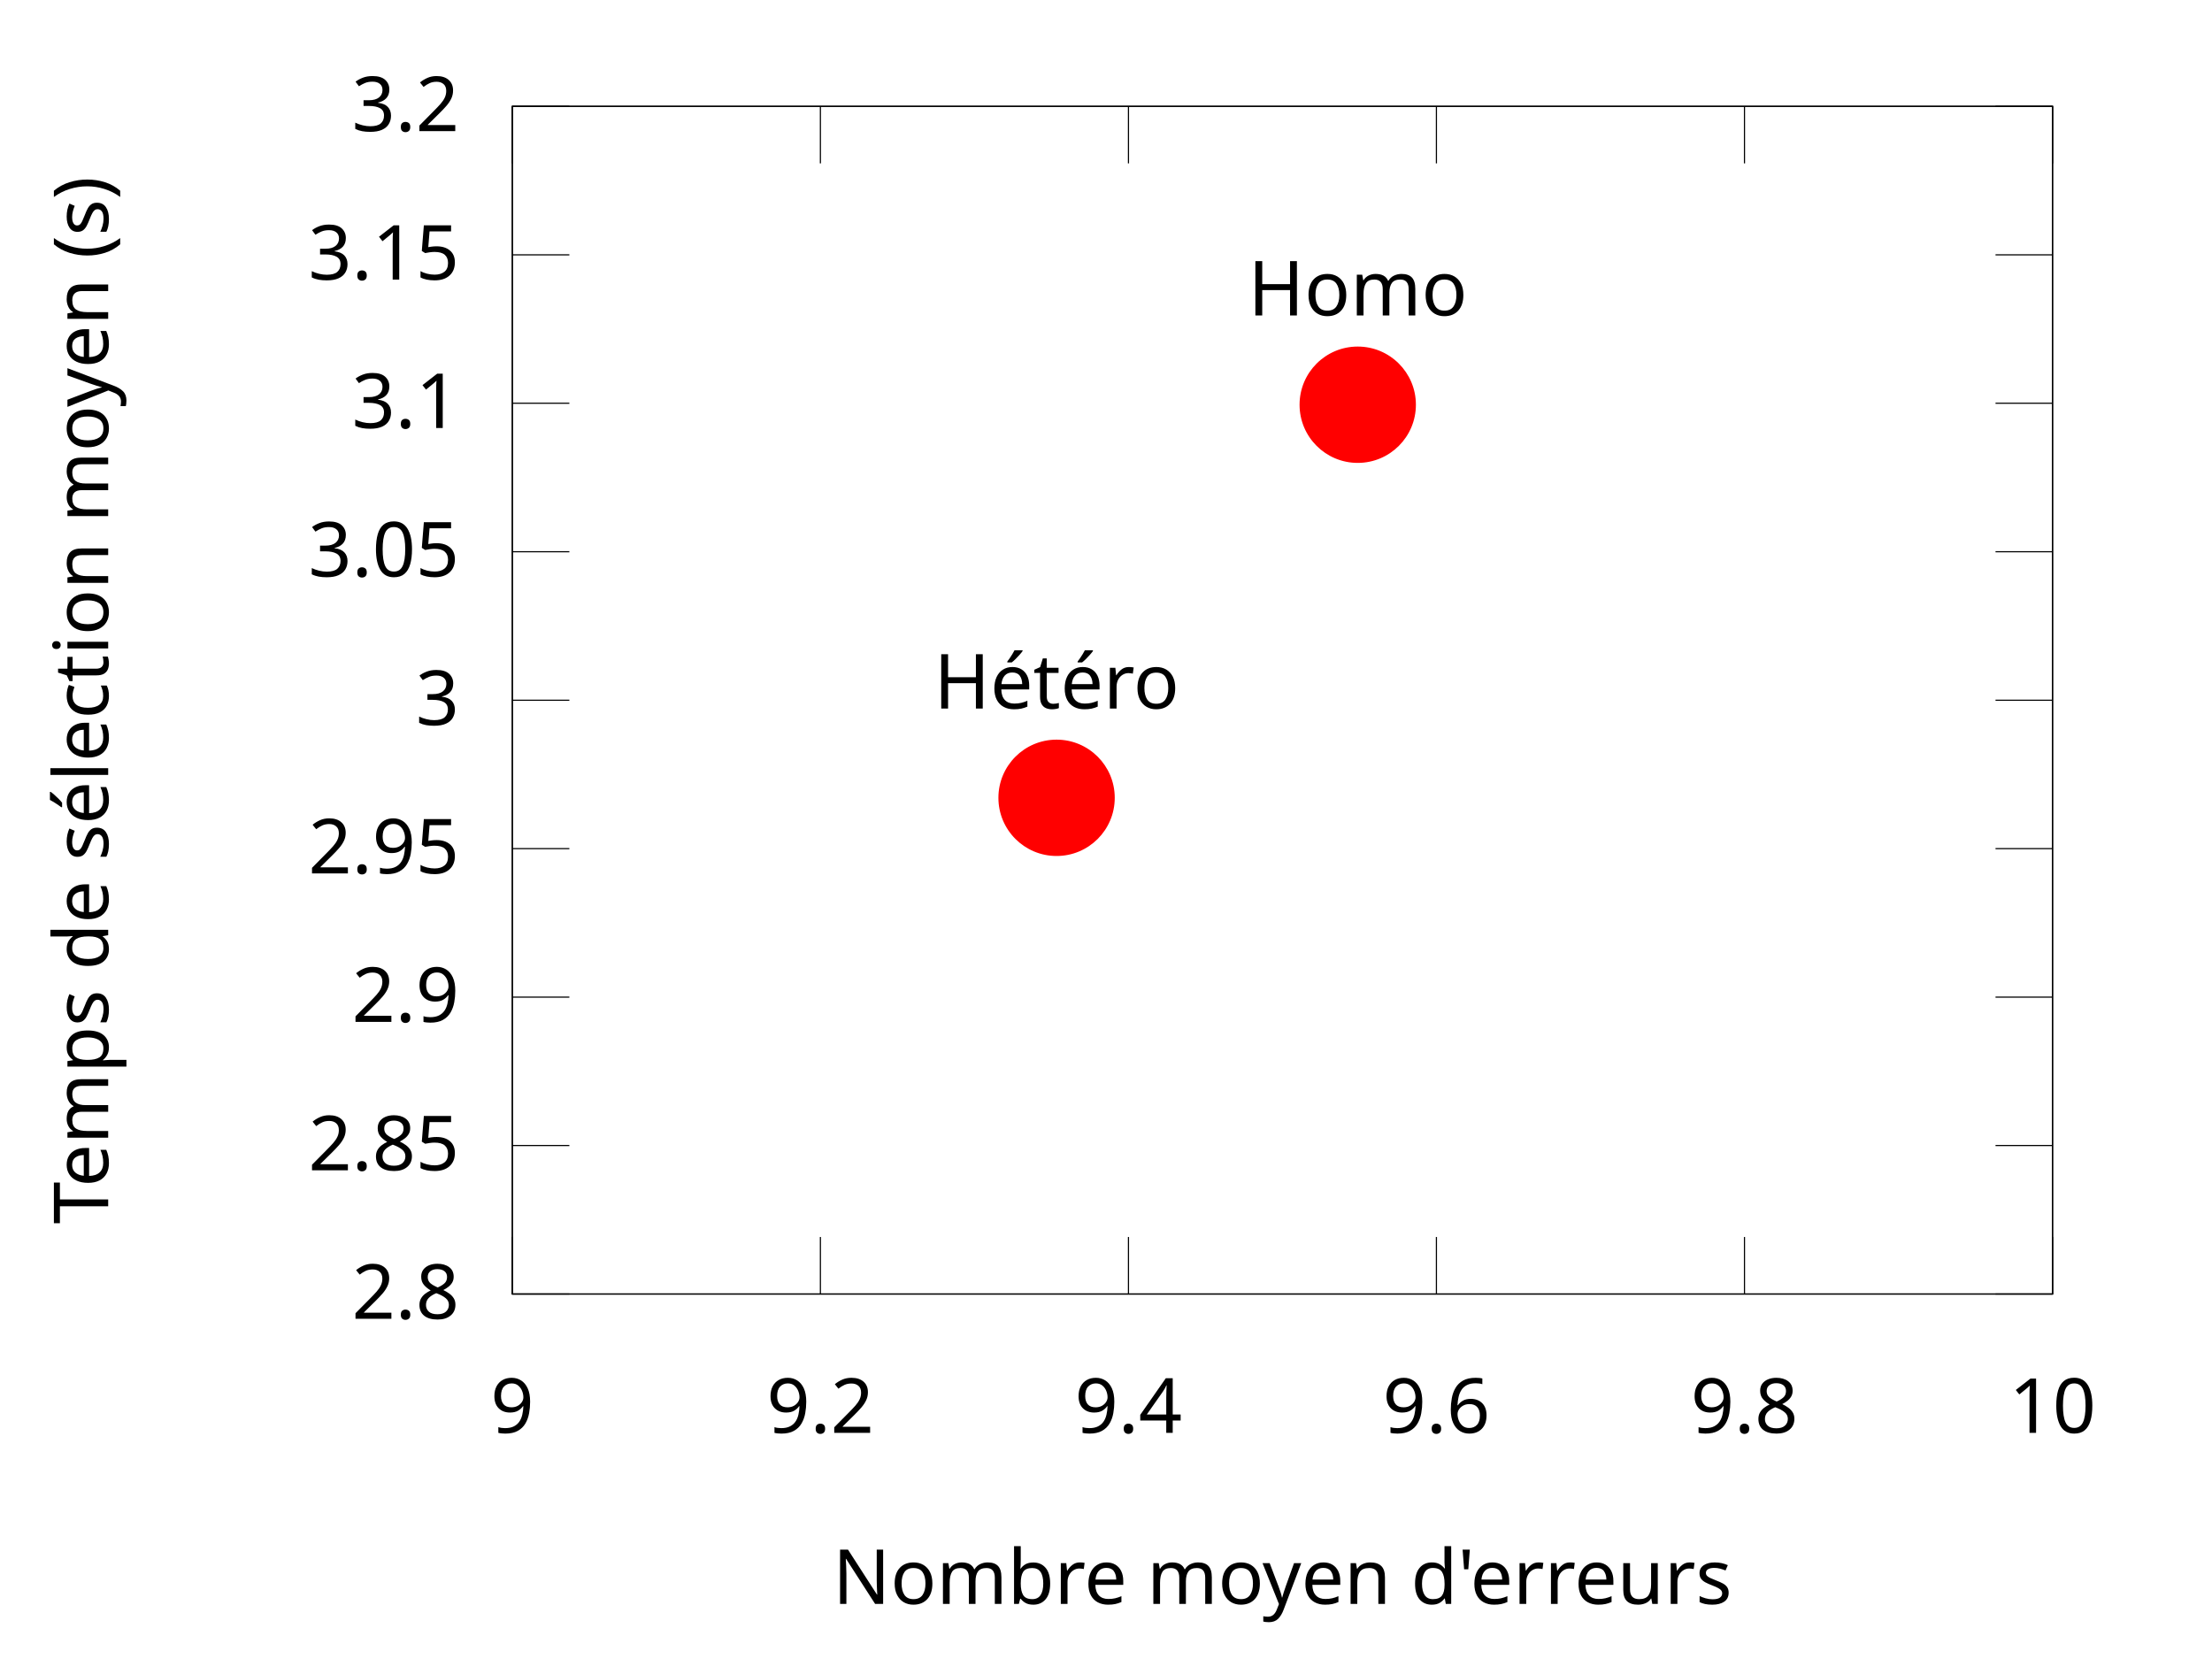
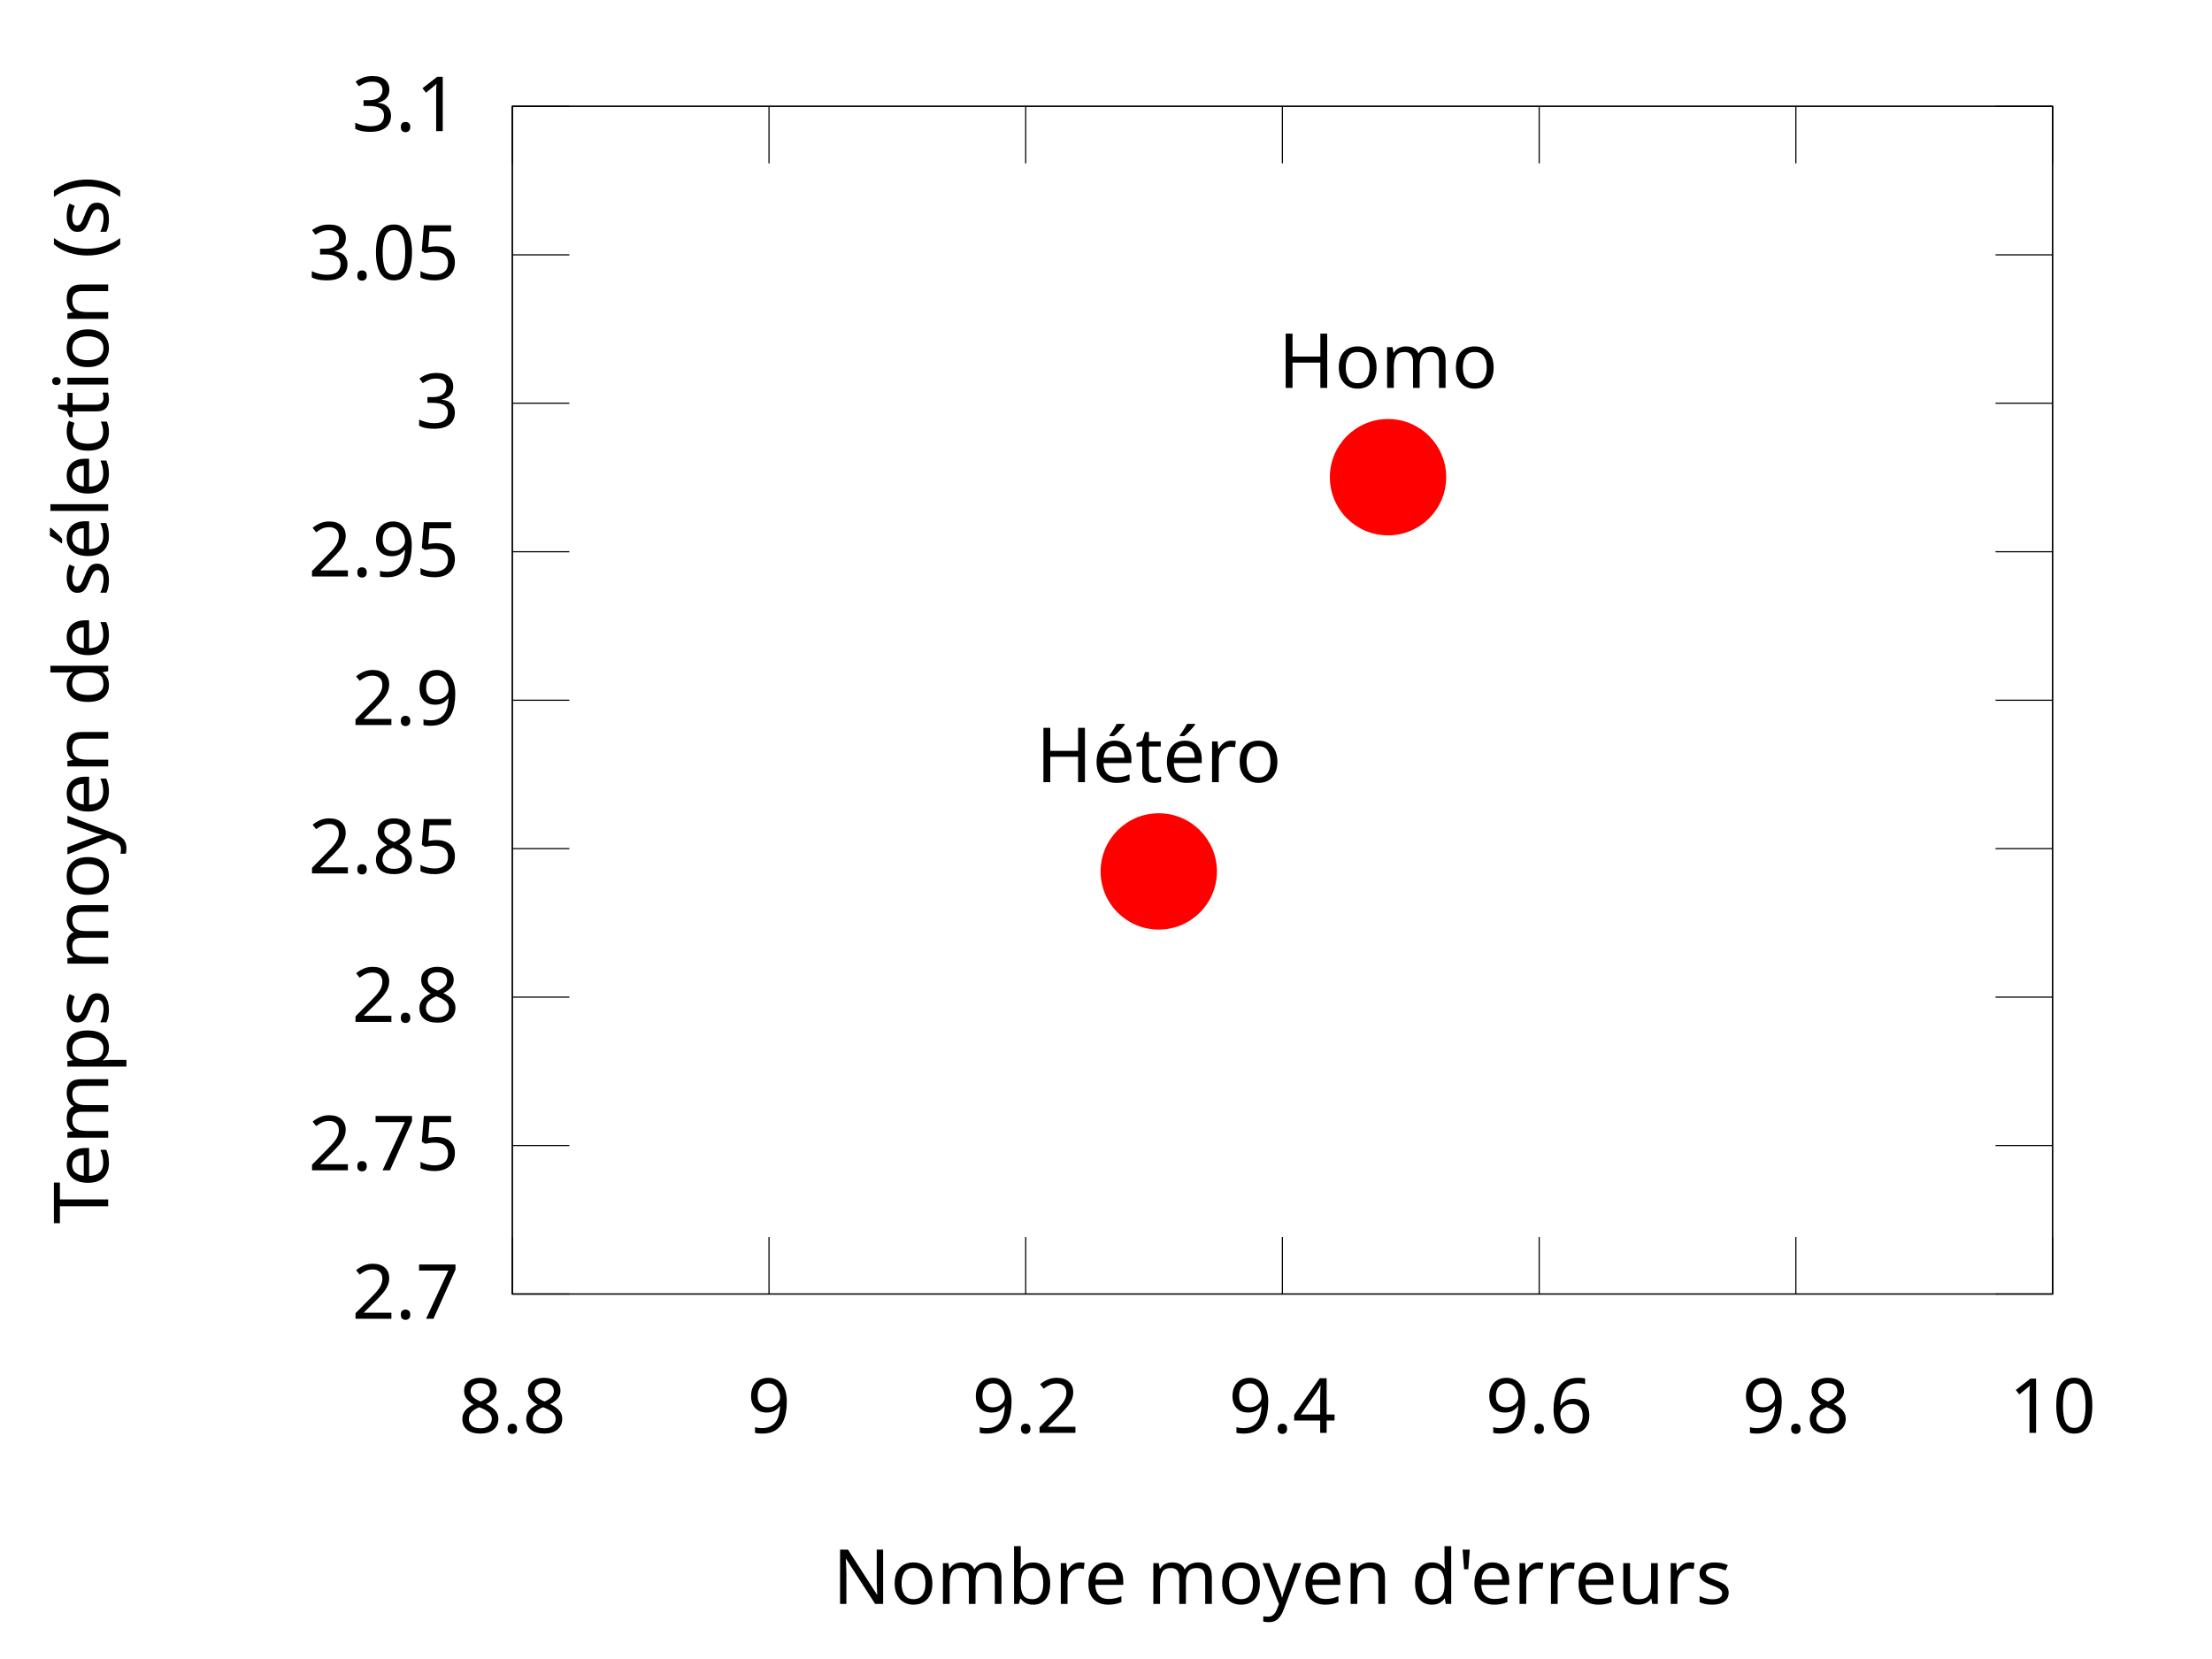
<svg xmlns="http://www.w3.org/2000/svg" xmlns:xlink="http://www.w3.org/1999/xlink" width="1920" height="1440" viewBox="0 0 1920 1440">
  <g id="gnuplot_canvas">
    <rect x="0" y="0" width="1920" height="1440" fill="none" />
    <defs>
      <circle id="gpDot" r="0.5" stroke-width="0.5" />
      <path id="gpPt0" stroke-width="0.040" stroke="currentColor" d="M-1,0 h2 M0,-1 v2" />
      <path id="gpPt1" stroke-width="0.040" stroke="currentColor" d="M-1,-1 L1,1 M1,-1 L-1,1" />
      <path id="gpPt2" stroke-width="0.040" stroke="currentColor" d="M-1,0 L1,0 M0,-1 L0,1 M-1,-1 L1,1 M-1,1 L1,-1" />
      <rect id="gpPt3" stroke-width="0.040" stroke="currentColor" x="-1" y="-1" width="2" height="2" />
      <rect id="gpPt4" stroke-width="0.040" stroke="currentColor" fill="currentColor" x="-1" y="-1" width="2" height="2" />
      <circle id="gpPt5" stroke-width="0.040" stroke="currentColor" cx="0" cy="0" r="1" />
      <use xlink:href="#gpPt5" id="gpPt6" fill="currentColor" stroke="none" />
      <path id="gpPt7" stroke-width="0.040" stroke="currentColor" d="M0,-1.33 L-1.33,0.67 L1.33,0.67 z" />
      <use xlink:href="#gpPt7" id="gpPt8" fill="currentColor" stroke="none" />
      <use xlink:href="#gpPt7" id="gpPt9" stroke="currentColor" transform="rotate(180)" />
      <use xlink:href="#gpPt9" id="gpPt10" fill="currentColor" stroke="none" />
      <use xlink:href="#gpPt3" id="gpPt11" stroke="currentColor" transform="rotate(45)" />
      <use xlink:href="#gpPt11" id="gpPt12" fill="currentColor" stroke="none" />
      <path id="gpPt13" stroke-width="0.040" stroke="currentColor" d="M0,1.330 L1.265,0.411 L0.782,-1.067 L-0.782,-1.076 L-1.265,0.411 z" />
      <use xlink:href="#gpPt13" id="gpPt14" fill="currentColor" stroke="none" />
      <filter id="textbox" filterUnits="objectBoundingBox" x="0" y="0" height="1" width="1">
        <feFlood flood-color="white" flood-opacity="1" result="bgnd" />
        <feComposite in="SourceGraphic" in2="bgnd" operator="atop" />
      </filter>
      <filter id="greybox" filterUnits="objectBoundingBox" x="0" y="0" height="1" width="1">
        <feFlood flood-color="lightgrey" flood-opacity="1" result="grey" />
        <feComposite in="SourceGraphic" in2="grey" operator="atop" />
      </filter>
    </defs>
    <g fill="none" color="white" stroke="currentColor" stroke-width="1.00" stroke-linecap="butt" stroke-linejoin="miter">
</g>
    <g fill="none" color="black" stroke="currentColor" stroke-width="1.00" stroke-linecap="butt" stroke-linejoin="miter">
      <path stroke="black" d="M444.7,1123.2 L494.2,1123.2 M1781.6,1123.2 L1732.1,1123.2  " />
      <g transform="translate(398.6,1144.7)" stroke="none" fill="black" font-family="Verdana" font-size="66.00" text-anchor="end">
        <text>
-           <tspan font-family="Verdana"> 2.8</tspan>
+           <tspan font-family="Verdana"> 2.7</tspan>
        </text>
      </g>
    </g>
    <g fill="none" color="black" stroke="currentColor" stroke-width="1.00" stroke-linecap="butt" stroke-linejoin="miter">
      <path stroke="black" d="M444.7,994.3 L494.2,994.3 M1781.6,994.3 L1732.1,994.3  " />
      <g transform="translate(398.6,1015.8)" stroke="none" fill="black" font-family="Verdana" font-size="66.00" text-anchor="end">
        <text>
-           <tspan font-family="Verdana"> 2.85</tspan>
+           <tspan font-family="Verdana"> 2.75</tspan>
        </text>
      </g>
    </g>
    <g fill="none" color="black" stroke="currentColor" stroke-width="1.00" stroke-linecap="butt" stroke-linejoin="miter">
      <path stroke="black" d="M444.7,865.5 L494.2,865.5 M1781.6,865.5 L1732.1,865.5  " />
      <g transform="translate(398.6,887.0)" stroke="none" fill="black" font-family="Verdana" font-size="66.00" text-anchor="end">
        <text>
-           <tspan font-family="Verdana"> 2.9</tspan>
+           <tspan font-family="Verdana"> 2.8</tspan>
        </text>
      </g>
    </g>
    <g fill="none" color="black" stroke="currentColor" stroke-width="1.00" stroke-linecap="butt" stroke-linejoin="miter">
      <path stroke="black" d="M444.7,736.6 L494.2,736.6 M1781.6,736.6 L1732.1,736.6  " />
      <g transform="translate(398.6,758.1)" stroke="none" fill="black" font-family="Verdana" font-size="66.00" text-anchor="end">
        <text>
-           <tspan font-family="Verdana"> 2.95</tspan>
+           <tspan font-family="Verdana"> 2.85</tspan>
        </text>
      </g>
    </g>
    <g fill="none" color="black" stroke="currentColor" stroke-width="1.00" stroke-linecap="butt" stroke-linejoin="miter">
      <path stroke="black" d="M444.7,607.8 L494.2,607.8 M1781.6,607.8 L1732.1,607.8  " />
      <g transform="translate(398.6,629.3)" stroke="none" fill="black" font-family="Verdana" font-size="66.00" text-anchor="end">
        <text>
-           <tspan font-family="Verdana"> 3</tspan>
+           <tspan font-family="Verdana"> 2.9</tspan>
        </text>
      </g>
    </g>
    <g fill="none" color="black" stroke="currentColor" stroke-width="1.00" stroke-linecap="butt" stroke-linejoin="miter">
      <path stroke="black" d="M444.7,478.9 L494.2,478.9 M1781.6,478.9 L1732.1,478.9  " />
      <g transform="translate(398.6,500.4)" stroke="none" fill="black" font-family="Verdana" font-size="66.00" text-anchor="end">
        <text>
-           <tspan font-family="Verdana"> 3.05</tspan>
+           <tspan font-family="Verdana"> 2.95</tspan>
        </text>
      </g>
    </g>
    <g fill="none" color="black" stroke="currentColor" stroke-width="1.00" stroke-linecap="butt" stroke-linejoin="miter">
      <path stroke="black" d="M444.7,350.0 L494.2,350.0 M1781.6,350.0 L1732.1,350.0  " />
      <g transform="translate(398.6,371.5)" stroke="none" fill="black" font-family="Verdana" font-size="66.00" text-anchor="end">
        <text>
-           <tspan font-family="Verdana"> 3.1</tspan>
+           <tspan font-family="Verdana"> 3</tspan>
        </text>
      </g>
    </g>
    <g fill="none" color="black" stroke="currentColor" stroke-width="1.00" stroke-linecap="butt" stroke-linejoin="miter">
      <path stroke="black" d="M444.7,221.2 L494.2,221.2 M1781.6,221.2 L1732.1,221.2  " />
      <g transform="translate(398.6,242.7)" stroke="none" fill="black" font-family="Verdana" font-size="66.00" text-anchor="end">
        <text>
-           <tspan font-family="Verdana"> 3.15</tspan>
+           <tspan font-family="Verdana"> 3.05</tspan>
        </text>
      </g>
    </g>
    <g fill="none" color="black" stroke="currentColor" stroke-width="1.00" stroke-linecap="butt" stroke-linejoin="miter">
      <path stroke="black" d="M444.7,92.3 L494.2,92.3 M1781.6,92.3 L1732.1,92.3  " />
      <g transform="translate(398.6,113.8)" stroke="none" fill="black" font-family="Verdana" font-size="66.00" text-anchor="end">
        <text>
-           <tspan font-family="Verdana"> 3.2</tspan>
+           <tspan font-family="Verdana"> 3.1</tspan>
        </text>
      </g>
    </g>
    <g fill="none" color="black" stroke="currentColor" stroke-width="1.00" stroke-linecap="butt" stroke-linejoin="miter">
      <path stroke="black" d="M444.7,1123.2 L444.7,1073.7 M444.7,92.3 L444.7,141.8  " />
      <g transform="translate(444.7,1243.7)" stroke="none" fill="black" font-family="Verdana" font-size="66.00" text-anchor="middle">
        <text>
+           <tspan font-family="Verdana"> 8.8</tspan>
+         </text>
+       </g>
+     </g>
+     <g fill="none" color="black" stroke="currentColor" stroke-width="1.00" stroke-linecap="butt" stroke-linejoin="miter">
+       <path stroke="black" d="M667.5,1123.2 L667.5,1073.7 M667.5,92.3 L667.5,141.8  " />
+       <g transform="translate(667.5,1243.7)" stroke="none" fill="black" font-family="Verdana" font-size="66.00" text-anchor="middle">
+         <text>
          <tspan font-family="Verdana"> 9</tspan>
        </text>
      </g>
    </g>
    <g fill="none" color="black" stroke="currentColor" stroke-width="1.00" stroke-linecap="butt" stroke-linejoin="miter">
-       <path stroke="black" d="M712.1,1123.2 L712.1,1073.7 M712.1,92.3 L712.1,141.8  " />
-       <g transform="translate(712.1,1243.7)" stroke="none" fill="black" font-family="Verdana" font-size="66.00" text-anchor="middle">
+       <path stroke="black" d="M890.3,1123.2 L890.3,1073.7 M890.3,92.3 L890.3,141.8  " />
+       <g transform="translate(890.3,1243.7)" stroke="none" fill="black" font-family="Verdana" font-size="66.00" text-anchor="middle">
        <text>
          <tspan font-family="Verdana"> 9.2</tspan>
        </text>
      </g>
    </g>
    <g fill="none" color="black" stroke="currentColor" stroke-width="1.00" stroke-linecap="butt" stroke-linejoin="miter">
-       <path stroke="black" d="M979.5,1123.2 L979.5,1073.7 M979.5,92.3 L979.5,141.8  " />
-       <g transform="translate(979.5,1243.7)" stroke="none" fill="black" font-family="Verdana" font-size="66.00" text-anchor="middle">
+       <path stroke="black" d="M1113.1,1123.2 L1113.1,1073.7 M1113.1,92.3 L1113.1,141.8  " />
+       <g transform="translate(1113.1,1243.7)" stroke="none" fill="black" font-family="Verdana" font-size="66.00" text-anchor="middle">
        <text>
          <tspan font-family="Verdana"> 9.4</tspan>
        </text>
      </g>
    </g>
    <g fill="none" color="black" stroke="currentColor" stroke-width="1.00" stroke-linecap="butt" stroke-linejoin="miter">
-       <path stroke="black" d="M1246.8,1123.2 L1246.8,1073.7 M1246.8,92.3 L1246.8,141.8  " />
-       <g transform="translate(1246.8,1243.7)" stroke="none" fill="black" font-family="Verdana" font-size="66.00" text-anchor="middle">
+       <path stroke="black" d="M1336.0,1123.2 L1336.0,1073.7 M1336.0,92.3 L1336.0,141.8  " />
+       <g transform="translate(1336.0,1243.7)" stroke="none" fill="black" font-family="Verdana" font-size="66.00" text-anchor="middle">
        <text>
          <tspan font-family="Verdana"> 9.6</tspan>
        </text>
      </g>
    </g>
    <g fill="none" color="black" stroke="currentColor" stroke-width="1.00" stroke-linecap="butt" stroke-linejoin="miter">
-       <path stroke="black" d="M1514.2,1123.2 L1514.2,1073.7 M1514.2,92.3 L1514.2,141.8  " />
-       <g transform="translate(1514.2,1243.7)" stroke="none" fill="black" font-family="Verdana" font-size="66.00" text-anchor="middle">
+       <path stroke="black" d="M1558.8,1123.2 L1558.8,1073.7 M1558.8,92.3 L1558.8,141.8  " />
+       <g transform="translate(1558.8,1243.7)" stroke="none" fill="black" font-family="Verdana" font-size="66.00" text-anchor="middle">
        <text>
          <tspan font-family="Verdana"> 9.8</tspan>
        </text>
      </g>
    </g>
    <g fill="none" color="black" stroke="currentColor" stroke-width="1.00" stroke-linecap="butt" stroke-linejoin="miter">
      <path stroke="black" d="M1781.6,1123.2 L1781.6,1073.7 M1781.6,92.3 L1781.6,141.8  " />
      <g transform="translate(1781.6,1243.7)" stroke="none" fill="black" font-family="Verdana" font-size="66.00" text-anchor="middle">
        <text>
          <tspan font-family="Verdana"> 10</tspan>
        </text>
      </g>
    </g>
    <g fill="none" color="black" stroke="currentColor" stroke-width="1.00" stroke-linecap="butt" stroke-linejoin="miter">
</g>
    <g fill="none" color="black" stroke="currentColor" stroke-width="1.00" stroke-linecap="butt" stroke-linejoin="miter">
      <path stroke="black" d="M444.7,92.3 L444.7,1123.2 L1781.6,1123.2 L1781.6,92.3 L444.7,92.3 Z  " />
    </g>
    <g fill="none" color="black" stroke="currentColor" stroke-width="1.00" stroke-linecap="butt" stroke-linejoin="miter">
      <g transform="translate(93.9,607.8) rotate(270)" stroke="none" fill="black" font-family="Verdana" font-size="66.00" text-anchor="middle">
        <text>
-           <tspan font-family="Verdana">Temps de sélection moyen (s)</tspan>
+           <tspan font-family="Verdana">Temps moyen de sélection (s)</tspan>
        </text>
      </g>
    </g>
    <g fill="none" color="black" stroke="currentColor" stroke-width="1.00" stroke-linecap="butt" stroke-linejoin="miter">
      <g transform="translate(1113.1,1392.2)" stroke="none" fill="black" font-family="Verdana" font-size="66.00" text-anchor="middle">
        <text>
          <tspan font-family="Verdana">Nombre moyen d'erreurs</tspan>
        </text>
      </g>
    </g>
    <g fill="none" color="black" stroke="currentColor" stroke-width="1.00" stroke-linecap="butt" stroke-linejoin="miter">
</g>
    <g id="gnuplot_plot_1">
      <g fill="none" color="black" stroke="currentColor" stroke-width="1.00" stroke-linecap="butt" stroke-linejoin="miter">
-         <use xlink:href="#gpPt6" transform="translate(1178.5,351.3) scale(49.50)" color="rgb(255,   0,   0)" />
-         <use xlink:href="#gpPt6" transform="translate(917.1,692.5) scale(49.50)" color="rgb(255,   0,   0)" />
+         <use xlink:href="#gpPt6" transform="translate(1204.8,414.2) scale(49.50)" color="rgb(255,   0,   0)" />
+         <use xlink:href="#gpPt6" transform="translate(1005.8,756.4) scale(49.50)" color="rgb(255,   0,   0)" />
      </g>
    </g>
    <g id="gnuplot_plot_2">
      <g fill="none" color="black" stroke="currentColor" stroke-width="1.00" stroke-linecap="butt" stroke-linejoin="miter">
-         <g transform="translate(1178.5,273.8)" stroke="none" fill="black" font-family="Verdana" font-size="66.00" text-anchor="middle">
+         <g transform="translate(1204.8,336.7)" stroke="none" fill="black" font-family="Verdana" font-size="66.00" text-anchor="middle">
          <text>
            <tspan font-family="Verdana">Homo</tspan>
          </text>
        </g>
-         <g transform="translate(917.1,615.0)" stroke="none" fill="black" font-family="Verdana" font-size="66.00" text-anchor="middle">
+         <g transform="translate(1005.8,678.9)" stroke="none" fill="black" font-family="Verdana" font-size="66.00" text-anchor="middle">
          <text>
            <tspan font-family="Verdana">Hétéro</tspan>
          </text>
        </g>
      </g>
    </g>
    <g fill="none" color="white" stroke="black" stroke-width="2.00" stroke-linecap="butt" stroke-linejoin="miter">
</g>
    <g fill="none" color="black" stroke="currentColor" stroke-width="2.00" stroke-linecap="butt" stroke-linejoin="miter">
</g>
    <g fill="none" color="black" stroke="black" stroke-width="1.00" stroke-linecap="butt" stroke-linejoin="miter">
</g>
    <g fill="none" color="black" stroke="currentColor" stroke-width="1.00" stroke-linecap="butt" stroke-linejoin="miter">
      <path stroke="black" d="M444.7,92.3 L444.7,1123.2 L1781.6,1123.2 L1781.6,92.3 L444.7,92.3 Z  " />
    </g>
    <g fill="none" color="black" stroke="currentColor" stroke-width="1.00" stroke-linecap="butt" stroke-linejoin="miter">
</g>
  </g>
</svg>
